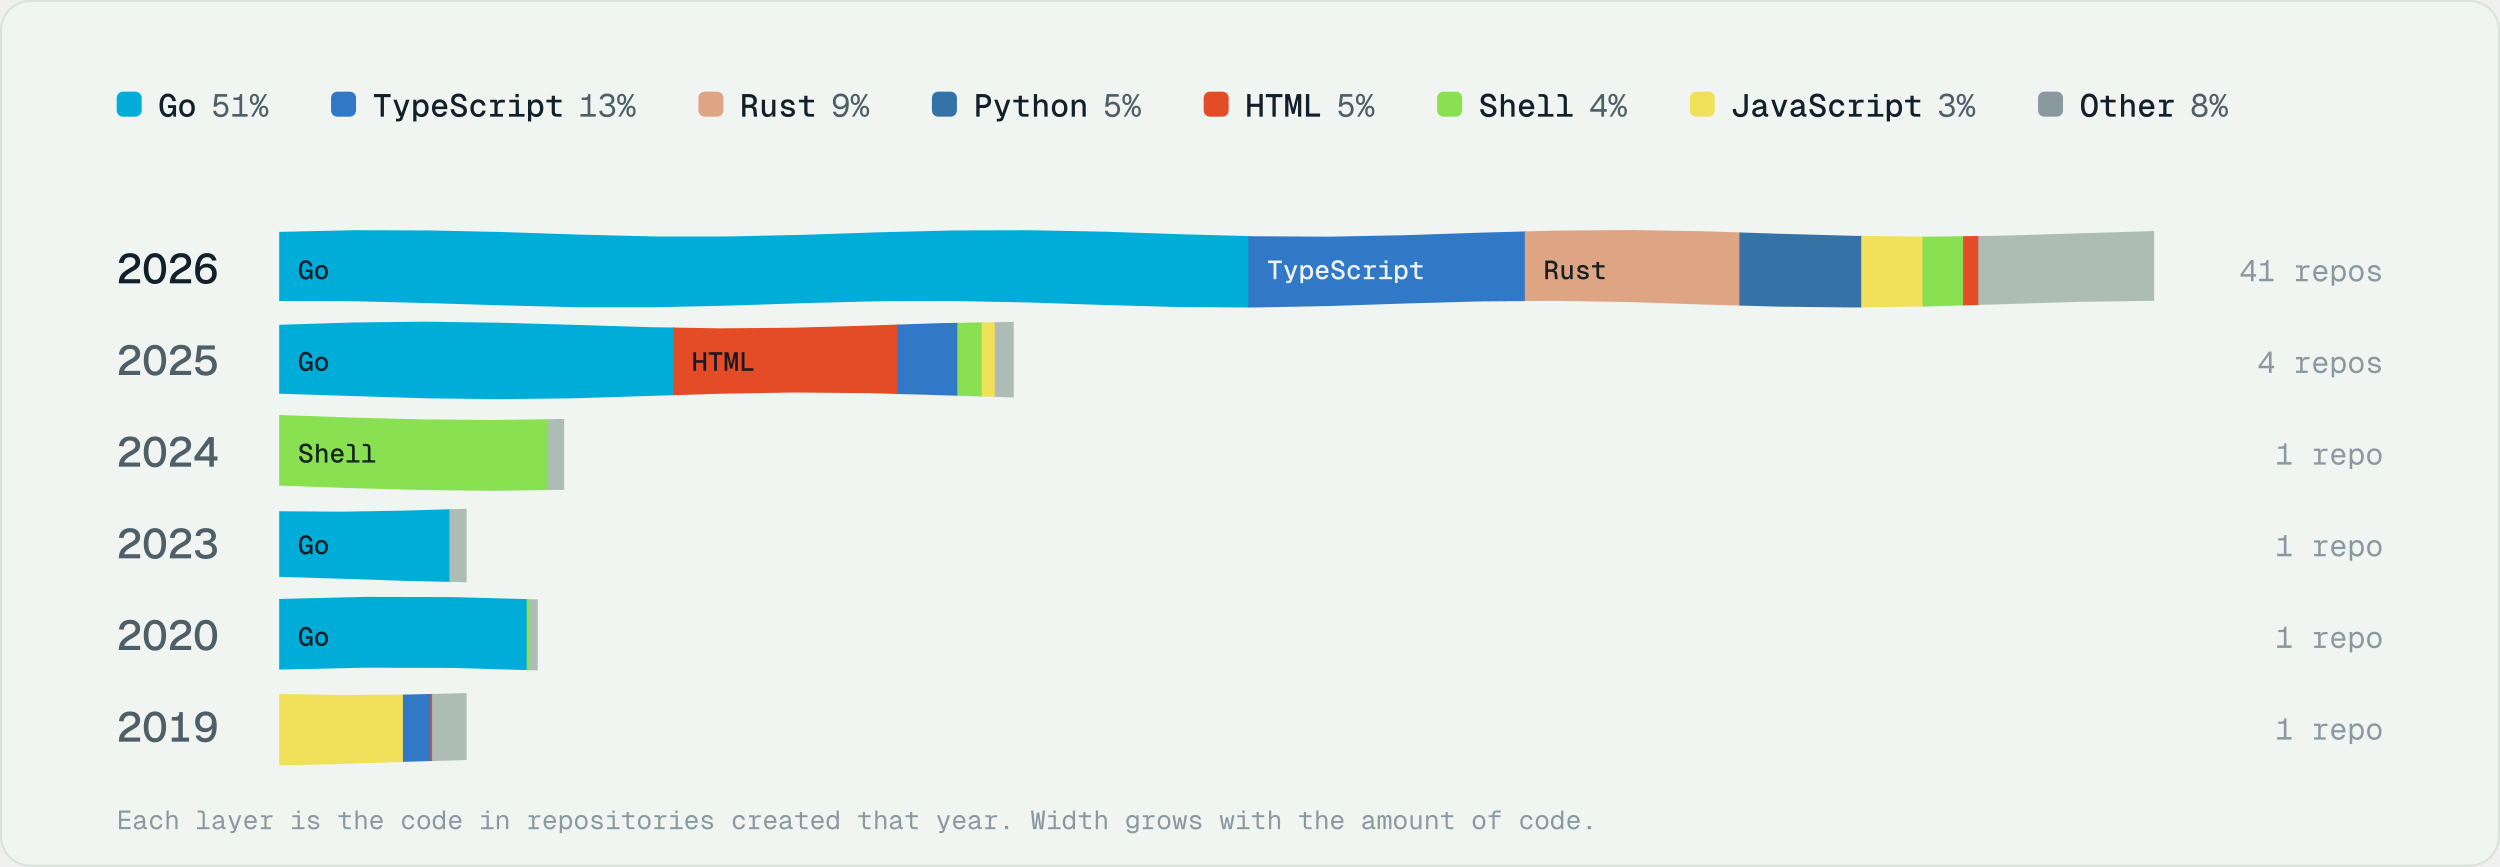
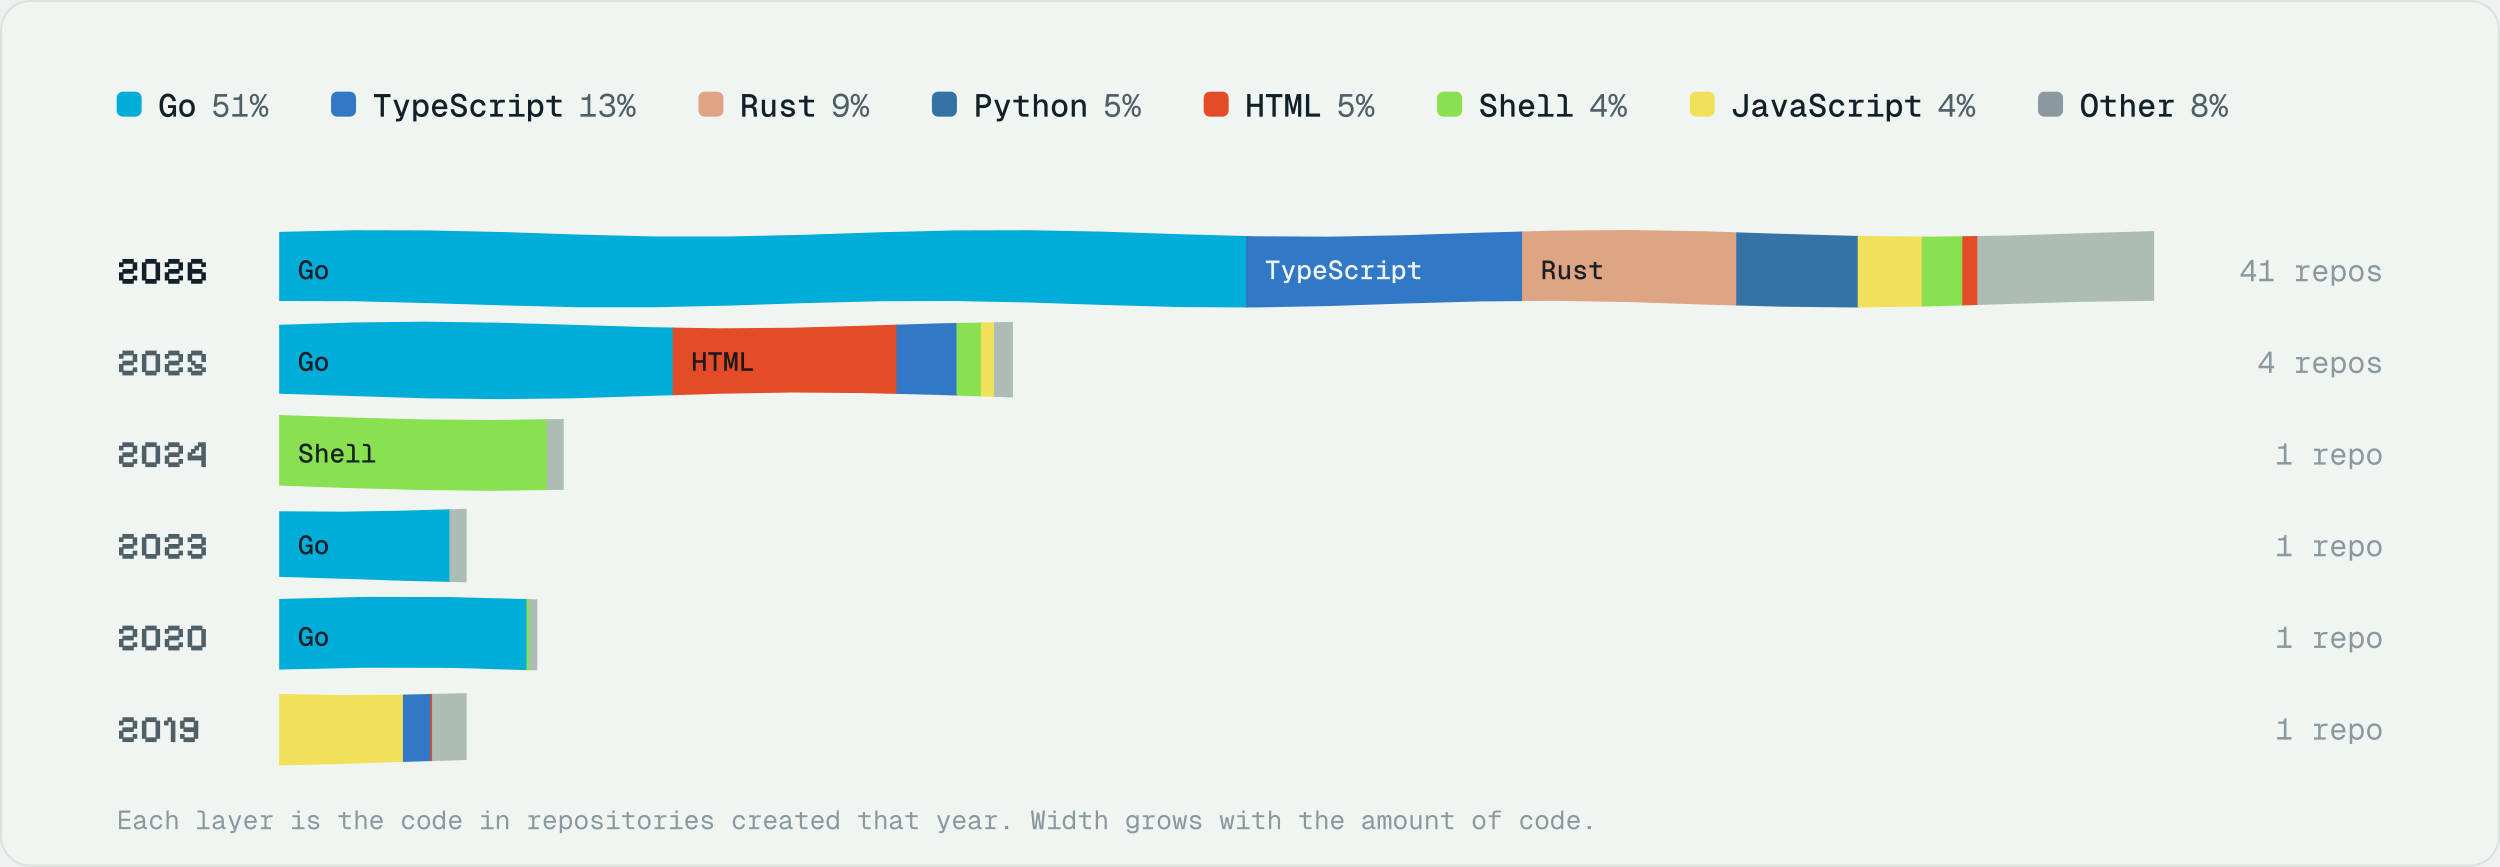
<svg xmlns="http://www.w3.org/2000/svg" width="1200" height="416" viewBox="0 0 1200 416" role="img" aria-label="Languages kt writes, by year">
  <defs>
    <path id="m33" d="M299 -16Q222 -16 163 26Q104 68 70 151Q36 233 36 354Q36 469 68 552Q100 635 159 681Q219 726 302 726Q369 726 420 697Q471 668 506 615Q540 562 555 491L446 484Q431 549 395 588Q360 627 303 627Q253 627 217 596Q182 564 163 503Q145 442 145 354Q145 267 164 207Q183 146 220 114Q256 83 308 83Q354 83 387 106Q420 130 438 172Q457 215 459 271L303 271L303 362L556 362L556 0L471 0L466 163L493 164Q482 113 458 72Q433 31 394 8Q355 -16 299 -16Z" />
    <path id="m202" d="M300 -12Q226 -12 171 22Q115 56 85 119Q54 182 54 266Q54 351 85 414Q115 476 171 510Q226 544 300 544Q374 544 429 510Q485 476 515 414Q546 351 546 266Q546 182 515 119Q485 56 429 22Q374 -12 300 -12ZM300 81Q367 81 404 130Q440 179 440 266Q440 353 404 402Q367 451 300 451Q233 451 196 402Q160 353 160 266Q160 179 196 130Q233 81 300 81Z" />
    <path id="r299" d="M298 -16Q229 -16 178 9Q126 34 96 79Q65 124 60 183L150 189Q158 129 198 99Q237 68 298 68Q367 68 409 111Q450 153 450 228Q450 278 432 315Q414 351 381 371Q347 390 300 390Q258 390 220 370Q181 349 164 311L72 311L119 710L497 710L497 626L198 626L166 364L150 380Q166 411 192 431Q218 451 250 462Q281 472 312 472Q380 472 432 441Q483 409 512 354Q540 299 540 228Q540 157 509 102Q478 46 424 15Q369 -16 298 -16Z" />
    <path id="r295" d="M284 0L284 526L98 526L98 600L194 600Q232 600 256 611Q279 622 290 646Q300 670 300 710L370 710L370 0L284 0ZM60 0L60 84L540 84L540 0L60 0Z" />
    <path id="r465" d="M154 366Q94 366 52 412Q10 457 10 542Q10 628 52 673Q94 718 154 718Q214 718 256 673Q298 628 298 542Q298 457 256 412Q214 366 154 366ZM154 428Q187 428 207 458Q226 488 226 542Q226 596 207 626Q187 656 154 656Q121 656 102 626Q82 596 82 542Q82 488 102 458Q121 428 154 428ZM49 0L475 710L551 710L125 0L49 0ZM446 -8Q386 -8 344 38Q302 83 302 168Q302 254 344 299Q386 344 446 344Q506 344 548 299Q590 254 590 168Q590 83 548 38Q506 -8 446 -8ZM446 54Q479 54 499 84Q518 114 518 168Q518 222 499 252Q479 282 446 282Q413 282 394 252Q374 222 374 168Q374 114 394 84Q413 54 446 54Z" />
    <path id="m88" d="M248 0L248 611L40 611L40 710L560 710L560 611L352 611L352 0L248 0Z" />
    <path id="m244" d="M129 -150L129 -65L194 -65Q221 -65 235 -57Q249 -48 256 -29L273 18L240 18L46 532L154 532L305 113L446 532L554 532L342 -60Q326 -108 293 -129Q260 -150 204 -150L129 -150Z" />
    <path id="m212" d="M72 -150L72 532L168 532L170 411L158 417Q178 479 224 512Q269 544 331 544Q408 544 457 506Q506 467 530 404Q554 341 554 266Q554 191 530 128Q506 65 457 26Q408 -12 331 -12Q290 -12 255 2Q220 15 196 41Q171 66 160 102L173 116L173 -150L72 -150ZM312 81Q376 81 412 129Q448 177 448 266Q448 355 412 403Q376 451 312 451Q270 451 239 430Q208 410 191 369Q173 328 173 266Q173 204 190 163Q207 122 239 102Q270 81 312 81Z" />
    <path id="m158" d="M305 -12Q230 -12 174 22Q119 56 88 119Q58 182 58 266Q58 350 88 412Q119 474 173 509Q228 544 302 544Q372 544 426 511Q481 477 511 415Q542 352 542 264L542 236L163 236Q168 160 206 121Q243 81 306 81Q353 81 384 104Q415 126 427 162L532 155Q509 79 450 34Q391 -12 305 -12ZM164 317L432 317Q427 385 391 418Q355 451 301 451Q245 451 210 417Q174 383 164 317Z" />
    <path id="m83" d="M309 -16Q232 -16 175 15Q117 46 83 101Q49 157 43 231L151 238Q158 187 179 152Q200 117 234 100Q268 82 313 82Q357 82 387 93Q417 105 433 127Q449 149 449 181Q449 213 434 236Q419 259 380 278Q341 298 266 319Q193 339 147 365Q101 390 80 427Q59 465 59 520Q59 581 88 628Q116 674 170 700Q223 726 298 726Q372 726 425 697Q477 668 508 616Q538 565 545 496L437 490Q432 531 414 562Q397 593 367 611Q337 628 295 628Q236 628 202 600Q167 572 167 525Q167 495 181 474Q195 454 230 438Q265 423 328 405Q413 382 463 352Q513 321 535 280Q557 239 557 181Q557 123 526 78Q495 33 440 9Q384 -16 309 -16Z" />
    <path id="m148" d="M312 -12Q238 -12 181 22Q125 57 94 120Q64 182 64 266Q64 350 94 412Q125 474 181 509Q238 544 312 544Q373 544 421 521Q469 499 500 456Q531 413 541 353L438 346Q426 397 393 424Q360 451 313 451Q246 451 207 401Q169 352 169 266Q169 180 207 131Q246 81 313 81Q361 81 395 110Q430 138 441 194L544 188Q534 127 502 82Q470 38 422 13Q373 -12 312 -12Z" />
    <path id="m215" d="M84 0L84 85L265 85L219 39L219 493L265 447L84 447L84 532L299 532L308 384L299 391Q306 462 340 497Q373 532 433 532L546 532L546 444L437 444Q399 444 373 430Q347 415 333 387Q320 358 320 316L320 39L274 85L486 85L486 0L84 0Z" />
    <path id="m176" d="M76 0L76 85L284 85L284 493L331 447L86 447L86 532L386 532L386 85L564 85L564 0L386 0L284 0L76 0ZM278 609L278 714L382 714L382 609L278 609Z" />
    <path id="m225" d="M376 0Q295 0 255 38Q216 75 216 153L216 657L317 657L317 158Q317 121 335 103Q352 85 387 85L524 85L524 0L376 0ZM48 447L48 532L524 532L524 447L48 447Z" />
    <path id="r297" d="M294 -16Q179 -16 117 40Q55 95 50 183L139 189Q145 124 188 96Q230 68 294 68Q337 68 375 81Q413 93 437 122Q460 150 460 198Q460 245 439 276Q418 306 382 321Q345 335 299 335L243 335L243 419L299 419Q336 419 367 430Q398 441 417 466Q435 490 435 530Q435 585 400 614Q365 642 299 642Q232 642 198 615Q163 588 156 541L66 547Q76 627 136 677Q196 726 299 726Q368 726 419 703Q470 679 498 636Q525 593 525 534Q525 468 484 428Q442 387 361 372L361 390Q448 380 499 328Q550 276 550 198Q550 130 517 82Q484 34 426 9Q368 -16 294 -16Z" />
    <path id="m79" d="M67 0L67 710L288 710Q401 710 466 653Q530 596 530 498Q530 447 508 408Q485 369 448 347Q412 325 371 322L367 334Q441 331 478 301Q514 270 520 202L538 0L433 0L417 182Q414 217 402 238Q390 259 365 268Q340 277 296 277L172 277L172 0L67 0ZM172 375L286 375Q352 375 387 406Q422 437 422 493Q422 550 387 581Q352 611 286 611L172 611L172 375Z" />
    <path id="m229" d="M254 -12Q177 -12 131 40Q85 93 85 188L85 532L186 532L186 214Q186 142 211 109Q236 76 287 76Q342 76 376 113Q409 150 409 218L409 532L510 532L510 0L415 0L414 139L428 133Q414 64 369 26Q324 -12 254 -12Z" />
    <path id="m219" d="M308 -12Q237 -12 186 12Q135 36 107 77Q79 117 75 167L178 173Q186 130 218 104Q250 79 309 79Q364 79 393 94Q422 109 422 141Q422 161 412 174Q402 188 374 197Q347 207 294 217Q215 232 170 253Q126 273 107 305Q88 336 88 381Q88 427 111 464Q135 501 181 522Q227 544 295 544Q366 544 412 520Q458 495 484 456Q510 417 517 371L414 365Q408 391 393 410Q378 430 353 441Q328 453 295 453Q242 453 217 432Q192 411 192 381Q192 357 204 342Q216 328 244 318Q272 309 320 300Q401 287 445 266Q489 246 507 216Q525 186 525 142Q525 94 498 59Q470 25 422 7Q373 -12 308 -12Z" />
    <path id="r303" d="M298 726Q378 726 435 690Q491 653 521 583Q550 512 550 410Q550 322 536 245Q521 168 489 110Q456 51 403 18Q349 -16 270 -16Q207 -16 163 5Q119 26 92 64Q64 102 50 152L140 160Q152 118 182 93Q212 68 270 68Q329 68 372 102Q414 135 437 202Q460 269 462 370L480 366Q469 330 442 300Q414 269 374 251Q333 232 282 232Q212 232 160 262Q108 292 79 347Q50 401 50 474Q50 552 82 609Q113 665 169 696Q225 726 298 726ZM296 642Q226 642 183 598Q140 554 140 474Q140 401 181 358Q221 314 288 314Q336 314 374 334Q412 353 434 389Q456 425 456 474Q456 523 437 561Q417 599 381 621Q345 642 296 642Z" />
    <path id="m76" d="M86 0L86 710L306 710Q380 710 436 683Q491 656 522 607Q552 557 552 489Q552 421 522 372Q491 322 436 296Q380 269 306 269L191 269L191 0L86 0ZM191 368L295 368Q371 368 407 399Q443 430 443 489Q443 549 407 580Q371 611 295 611L191 611L191 368Z" />
    <path id="m173" d="M93 0L93 710L194 710L194 416L184 420Q194 463 218 491Q242 518 276 531Q310 544 351 544Q407 544 446 519Q484 493 504 448Q523 402 523 343L523 0L422 0L422 317Q422 389 397 423Q371 456 321 456Q264 456 229 420Q194 384 194 314L194 0L93 0Z" />
    <path id="m196" d="M80 0L80 532L173 532L176 393L165 401Q175 450 200 482Q226 513 263 529Q300 544 342 544Q402 544 441 517Q480 491 500 445Q520 400 520 343L520 0L419 0L419 317Q419 386 393 421Q366 456 313 456Q276 456 246 440Q217 424 199 392Q181 361 181 315L181 0L80 0Z" />
    <path id="m38" d="M56 0L56 710L161 710L161 368L114 406L486 406L439 368L439 710L544 710L544 0L439 0L439 346L486 308L114 308L161 346L161 0L56 0Z" />
    <path id="m59" d="M260 86L138 594L149 595L149 0L48 0L48 710L188 710L320 171L280 171L412 710L552 710L552 0L451 0L451 595L462 594L340 86L260 86Z" />
    <path id="m54" d="M98 0L98 710L203 710L203 40L139 99L542 99L542 0L98 0Z" />
    <path id="m190" d="M264 32L264 559Q264 590 247 607Q229 625 198 625L76 625L76 710L209 710Q286 710 326 670Q365 631 365 554L365 32L264 32ZM56 0L56 85L544 85L544 0L56 0Z" />
    <path id="r298" d="M388 0L388 154L40 154L40 232L382 710L474 710L474 238L560 238L560 154L474 154L474 0L388 0ZM128 238L388 238L388 590L128 238Z" />
    <path id="m50" d="M275 -16Q204 -16 151 15Q99 45 69 102Q40 159 38 237L142 245Q144 162 177 122Q210 82 276 82Q342 82 374 121Q407 161 407 241L407 710L512 710L512 241Q512 121 449 52Q386 -16 275 -16Z" />
    <path id="m136" d="M228 -12Q178 -12 138 6Q98 24 74 57Q51 90 51 134Q51 202 93 240Q134 278 218 294L390 330Q390 392 363 423Q336 454 282 454Q232 454 204 431Q176 408 166 367L60 374Q75 450 133 497Q191 544 282 544Q384 544 438 486Q491 428 491 326L491 116Q491 98 499 90Q507 83 522 83L552 83L552 0Q546 -1 533 -2Q519 -3 506 -3Q470 -3 445 9Q420 21 407 47Q395 72 393 111L409 111Q403 76 378 48Q353 20 314 4Q275 -12 228 -12ZM243 71Q291 71 324 88Q357 105 373 136Q390 167 390 209L390 250L242 220Q194 211 175 192Q156 173 156 142Q156 109 179 90Q202 71 243 71Z" />
    <path id="m240" d="M237 0L45 532L154 532L300 107L446 532L555 532L363 0L237 0Z" />
    <path id="m66" d="M300 -16Q215 -16 156 27Q98 70 67 153Q36 236 36 354Q36 474 67 557Q98 640 156 683Q215 726 300 726Q385 726 444 683Q503 640 533 557Q564 474 564 354Q564 236 533 153Q503 70 444 27Q385 -16 300 -16ZM300 82Q350 82 385 112Q419 142 437 203Q455 264 455 354Q455 444 437 505Q419 567 385 597Q350 628 300 628Q250 628 215 597Q181 567 163 505Q145 444 145 354Q145 264 163 203Q181 142 215 112Q250 82 300 82Z" />
    <path id="r302" d="M300 -16Q230 -16 173 8Q116 32 83 79Q50 126 50 195Q50 272 96 323Q142 373 218 391L220 371Q159 388 122 427Q84 465 84 531Q84 587 112 631Q140 675 189 701Q237 726 300 726Q363 726 412 701Q461 675 489 631Q516 587 516 531Q516 465 479 427Q442 388 380 371L382 391Q459 373 505 323Q550 272 550 195Q550 126 517 79Q484 32 428 8Q371 -16 300 -16ZM300 68Q370 68 415 101Q460 133 460 200Q460 262 420 300Q380 337 300 337Q221 337 181 300Q140 262 140 200Q140 133 185 101Q230 68 300 68ZM300 417Q357 417 392 446Q426 474 426 531Q426 582 393 612Q359 642 300 642Q242 642 208 612Q174 582 174 531Q174 474 209 446Q243 417 300 417Z" />
-     <path id="t323" d="M51 0Q51 80 74 143Q98 206 156 260Q215 314 316 368Q365 393 394 415Q424 436 437 459Q451 482 451 515Q451 549 436 573Q422 598 393 613Q365 627 322 627Q254 627 215 591Q175 554 166 486L54 493Q65 600 134 663Q204 726 322 726Q398 726 452 700Q506 673 534 626Q563 579 563 517Q563 463 544 424Q526 385 484 351Q442 318 370 280Q278 231 231 183Q185 136 182 99L563 99L563 0L51 0Z" />
-     <path id="t321" d="M306 -16Q222 -16 162 29Q103 74 70 157Q38 240 38 354Q38 468 70 552Q103 635 163 681Q222 726 306 726Q391 726 450 681Q510 635 542 552Q574 469 574 354Q574 240 542 157Q510 74 451 29Q391 -16 306 -16ZM306 83Q384 83 423 153Q462 223 462 354Q462 486 423 557Q384 627 306 627Q229 627 189 557Q150 486 150 354Q150 223 189 153Q229 83 306 83Z" />
-     <path id="t327" d="M308 -16Q224 -16 166 21Q107 59 77 131Q47 202 47 304Q47 393 63 469Q79 546 113 603Q147 661 201 693Q256 726 334 726Q432 726 487 678Q542 631 562 552L456 543Q444 582 416 605Q389 628 334 628Q252 628 205 558Q158 488 155 344L136 348Q146 382 173 410Q199 439 239 456Q278 474 329 474Q400 474 453 444Q506 415 536 361Q566 307 566 235Q566 157 533 100Q500 44 442 14Q384 -16 308 -16ZM309 80Q373 80 414 122Q455 163 455 235Q455 280 438 313Q420 347 389 365Q357 383 315 383Q271 383 236 365Q201 347 181 313Q161 280 161 235Q161 190 179 155Q197 120 230 100Q264 80 309 80Z" />
+     <path id="t246" d="M150 -11L150 75L61 75L61 288L150 288L150 374L417 374L417 511L179 511L179 424L61 424L61 548L150 548L150 636L446 636L446 548L536 548L536 337L446 337L446 251L179 251L179 113L417 113L417 200L536 200L536 75L446 75L446 -11L150 -11Z" />
+     <path id="t244" d="M150 -11L150 75L61 75L61 548L150 548L150 636L446 636L446 548L536 548L536 75L446 75L446 -11L150 -11ZM179 113L417 113L417 511L179 511L179 113Z" />
+     <path id="t250" d="M150 -11L150 75L61 75L61 548L150 548L150 636L446 636L446 548L536 548L536 424L417 424L417 511L179 511L179 374L446 374L446 288L536 288L536 75L446 75L446 -11L150 -11ZM179 113L417 113L417 251L179 251L179 113Z" />
    <path id="r215" d="M90 0L90 74L269 74L228 34L228 497L269 456L90 456L90 530L298 530L306 388L298 394Q306 463 340 497Q374 530 431 530L540 530L540 454L432 454Q393 454 367 439Q340 423 326 394Q312 364 312 320L312 34L272 74L480 74L480 0L90 0Z" />
    <path id="r158" d="M306 -12Q231 -12 177 22Q122 56 93 119Q63 181 63 265Q63 349 93 411Q122 473 176 508Q229 542 302 542Q371 542 424 510Q477 477 507 415Q537 353 537 264L537 239L151 239Q156 154 197 111Q237 68 306 68Q358 68 392 93Q425 117 438 157L528 150Q507 79 449 34Q390 -12 306 -12ZM151 313L445 313Q439 390 400 426Q361 462 302 462Q241 462 202 425Q162 387 151 313Z" />
    <path id="r212" d="M80 -150L80 530L158 530L160 410L148 416Q168 478 215 510Q261 542 322 542Q401 542 452 503Q502 464 526 401Q550 338 550 265Q550 192 526 129Q502 66 452 27Q401 -12 322 -12Q281 -12 246 2Q210 16 186 41Q161 66 152 100L164 114L164 -150L80 -150ZM314 68Q383 68 423 120Q462 172 462 265Q462 358 423 410Q383 462 314 462Q268 462 235 440Q201 418 183 374Q164 330 164 265Q164 200 182 156Q200 112 234 90Q268 68 314 68Z" />
    <path id="r202" d="M300 -12Q227 -12 173 22Q118 56 88 119Q58 181 58 265Q58 350 88 412Q118 474 173 508Q227 542 300 542Q373 542 428 508Q482 474 512 412Q542 350 542 265Q542 181 512 119Q482 56 428 22Q373 -12 300 -12ZM300 68Q373 68 414 121Q454 173 454 265Q454 357 414 410Q373 462 300 462Q227 462 187 410Q146 357 146 265Q146 173 187 121Q227 68 300 68Z" />
    <path id="r219" d="M310 -12Q241 -12 191 12Q141 36 113 77Q84 117 80 167L168 173Q176 124 212 96Q247 68 310 68Q369 68 402 85Q434 102 434 138Q434 161 423 176Q412 191 382 202Q352 212 294 222Q217 236 174 257Q130 277 112 308Q94 339 94 382Q94 428 117 464Q140 500 185 521Q230 542 295 542Q361 542 406 519Q450 495 476 457Q502 418 510 372L422 366Q416 394 400 416Q383 437 357 450Q330 462 294 462Q236 462 208 439Q180 416 180 382Q180 355 193 339Q206 323 235 314Q264 304 312 296Q394 283 439 263Q484 242 502 212Q520 182 520 138Q520 91 493 58Q465 24 418 6Q370 -12 310 -12Z" />
-     <path id="t326" d="M306 -16Q227 -16 170 9Q114 35 82 81Q50 127 45 187L156 194Q165 138 204 111Q244 83 306 83Q375 83 416 122Q456 161 456 231Q456 277 438 310Q420 344 386 363Q352 381 304 381Q257 381 220 361Q183 341 168 306L56 306L103 710L520 710L520 611L199 611L169 368L153 383Q169 413 195 433Q221 452 256 463Q290 473 329 473Q401 473 455 442Q509 411 538 356Q568 301 568 231Q568 158 535 102Q502 46 443 15Q384 -16 306 -16Z" />
-     <path id="t325" d="M388 0L388 148L30 148L30 240L375 710L496 710L496 246L583 246L583 148L496 148L496 0L388 0ZM153 246L388 246L388 560L153 246Z" />
-     <path id="t324" d="M302 -16Q180 -16 113 41Q47 98 42 191L153 197Q159 136 199 110Q240 83 302 83Q345 83 380 95Q416 106 437 133Q459 159 459 202Q459 266 416 297Q373 327 302 327L243 327L243 421L302 421Q359 421 397 444Q435 467 435 524Q435 574 403 601Q371 627 305 627Q241 627 208 602Q175 577 169 534L57 540Q68 624 131 675Q195 726 305 726Q381 726 435 702Q489 679 518 635Q547 591 547 532Q547 467 505 426Q463 385 384 370L384 388Q471 377 521 326Q571 276 571 198Q571 131 537 83Q503 34 443 9Q382 -16 302 -16Z" />
-     <path id="t322" d="M98 0L98 99L514 99L514 0L98 0ZM256 0L256 506L98 506L98 593L167 593Q207 593 232 603Q257 614 268 640Q279 665 279 710L364 710L364 0L256 0Z" />
-     <path id="t330" d="M285 -16Q193 -16 136 28Q79 72 57 145L166 152Q178 119 207 100Q237 82 285 82Q369 82 412 148Q456 214 457 362L477 357Q452 294 402 261Q351 228 283 228Q213 228 160 258Q107 289 77 344Q47 399 47 472Q47 551 79 608Q111 664 169 695Q226 726 300 726Q392 726 451 685Q509 644 538 570Q566 495 566 391Q566 301 551 226Q536 151 503 97Q469 43 416 14Q362 -16 285 -16ZM298 321Q343 321 377 339Q411 357 430 390Q449 424 449 472Q449 518 432 553Q414 589 381 609Q348 630 302 630Q257 630 225 610Q192 590 175 555Q157 519 157 473Q157 426 175 392Q193 358 225 340Q256 321 298 321Z" />
+     <path id="t249" d="M150 -11L150 75L61 75L61 200L179 200L179 113L417 113L417 163L238 163L238 251L150 251L150 337L61 337L61 548L150 548L150 636L446 636L446 548L536 548L536 337L417 337L417 511L179 511L179 374L268 374L268 288L446 288L446 200L536 200L536 75L446 75L446 -11L150 -11Z" />
+     <path id="t248" d="M417 -11L417 163L61 163L61 374L150 374L150 461L238 461L238 548L328 548L328 636L536 636L536 -11L417 -11ZM179 288L417 288L417 511L358 511L358 424L267 424L267 337L179 337L179 288Z" />
+     <path id="t247" d="M150 -11L150 75L61 75L61 200L179 200L179 113L417 113L417 251L150 251L150 374L417 374L417 511L179 511L179 424L61 424L61 548L150 548L150 636L446 636L446 548L536 548L536 337L446 337L446 288L536 288L536 75L446 75L446 -11L150 -11Z" />
+     <path id="t245" d="M238 -11L238 511L179 511L179 424L61 424L61 548L150 548L150 636L268 636L268 548L358 548L358 -11L238 -11Z" />
+     <path id="t253" d="M150 -11L150 75L61 75L61 200L179 200L179 113L417 113L417 251L150 251L150 337L61 337L61 548L150 548L150 636L446 636L446 548L536 548L536 75L446 75L446 -11L150 -11ZM179 374L417 374L417 511L179 511L179 374Z" />
    <path id="r23" d="M90 0L90 710L522 710L522 626L176 626L176 397L510 397L510 315L176 315L176 84L530 84L530 0L90 0Z" />
    <path id="r136" d="M230 -12Q180 -12 140 6Q100 24 77 57Q54 89 54 132Q54 200 95 238Q135 275 222 292L400 328Q400 396 370 429Q339 462 282 462Q227 462 196 438Q165 413 153 367L64 374Q79 449 136 496Q192 542 282 542Q378 542 431 485Q484 427 484 326L484 106Q484 88 492 81Q500 74 516 74L550 74L550 0Q544 -1 531 -1Q518 -2 506 -2Q472 -2 449 9Q425 20 413 45Q401 69 400 108L416 108Q409 74 383 47Q356 19 316 4Q276 -12 230 -12ZM238 62Q292 62 328 81Q364 99 382 133Q400 166 400 210L400 256L238 224Q184 214 163 194Q142 173 142 140Q142 103 168 83Q193 62 238 62Z" />
    <path id="r148" d="M314 -12Q240 -12 185 22Q130 56 100 119Q70 181 70 265Q70 349 100 411Q130 473 185 508Q240 542 314 542Q373 542 419 521Q465 499 495 458Q525 417 536 358L448 352Q436 405 401 434Q365 462 314 462Q241 462 200 410Q158 357 158 265Q158 173 200 121Q241 68 314 68Q365 68 403 98Q440 128 452 188L540 182Q529 123 498 80Q467 36 420 12Q373 -12 314 -12Z" />
    <path id="r173" d="M100 0L100 710L184 710L184 413L174 415Q184 459 208 487Q232 515 267 529Q302 542 343 542Q400 542 440 517Q479 491 500 446Q520 400 520 341L520 0L436 0L436 317Q436 394 409 431Q381 468 325 468Q261 468 223 429Q184 390 184 316L184 0L100 0Z" />
    <path id="r190" d="M273 30L273 568Q273 600 255 618Q237 636 205 636L80 636L80 710L209 710Q282 710 320 673Q357 635 357 562L357 30L273 30ZM60 0L60 74L540 74L540 0L60 0Z" />
    <path id="r244" d="M136 -150L136 -76L197 -76Q225 -76 239 -67Q252 -59 259 -40L278 10L249 10L52 530L144 530L305 88L456 530L548 530L333 -67Q318 -110 288 -130Q258 -150 205 -150L136 -150Z" />
    <path id="r176" d="M80 0L80 74L293 74L293 497L334 456L90 456L90 530L377 530L377 74L560 74L560 0L377 0L293 0L80 0ZM285 613L285 711L373 711L373 613L285 613Z" />
    <path id="r225" d="M378 0Q301 0 263 36Q225 72 225 146L225 654L309 654L309 146Q309 109 326 92Q343 74 378 74L520 74L520 0L378 0ZM50 456L50 530L520 530L520 456L50 456Z" />
    <path id="r154" d="M267 -12Q197 -12 146 22Q95 56 68 118Q40 180 40 265Q40 350 68 412Q95 474 146 508Q197 542 267 542Q310 542 345 526Q379 510 403 486Q426 462 435 437L426 416L426 710L510 710L510 0L434 0L429 120L442 105Q430 69 405 43Q379 16 344 2Q309 -12 267 -12ZM272 68Q320 68 355 92Q389 116 408 161Q426 205 426 265Q426 327 408 371Q389 415 354 439Q319 462 270 462Q205 462 167 410Q128 357 128 265Q128 174 167 121Q205 68 272 68Z" />
    <path id="r196" d="M84 0L84 530L161 530L164 395L154 404Q164 451 191 482Q217 512 254 527Q291 542 332 542Q393 542 434 515Q474 488 495 443Q516 397 516 341L516 0L432 0L432 317Q432 391 403 430Q374 468 314 468Q273 468 240 451Q207 433 188 400Q168 366 168 317L168 0L84 0Z" />
    <path id="r335" d="M238 0L238 122L362 122L362 0L238 0Z" />
    <path id="r104" d="M108 0L30 710L120 710L186 50L176 50L254 630L346 630L424 50L414 50L480 710L570 710L492 0L362 0L288 560L312 560L238 0L108 0Z" />
    <path id="r168" d="M297 -162Q240 -162 194 -143Q148 -124 117 -89Q86 -54 75 -8L163 -2Q175 -39 206 -60Q236 -82 297 -82Q369 -82 408 -53Q446 -24 446 34L446 120Q427 78 385 53Q343 28 291 28Q224 28 172 61Q119 94 90 152Q60 210 60 285Q60 361 89 419Q118 476 170 509Q221 542 287 542Q343 542 388 516Q432 490 450 446L450 530L530 530L530 36Q530 -26 502 -70Q474 -115 422 -138Q370 -162 297 -162ZM295 108Q363 108 404 156Q445 203 446 285Q447 340 429 380Q410 419 376 441Q341 462 295 462Q225 462 187 415Q148 367 148 285Q148 203 188 156Q227 108 295 108Z" />
    <path id="r241" d="M125 0L20 530L112 530L181 88L259 456L341 456L419 88L488 530L580 530L476 0L370 0L300 334L230 0L125 0Z" />
    <path id="r195" d="M40 0L40 530L117 530L120 412L110 414Q119 473 149 508Q178 542 224 542Q271 542 297 508Q322 474 328 408L318 408Q327 470 359 506Q390 542 438 542Q502 542 531 498Q560 454 560 352L560 0L476 0L476 340Q476 411 461 440Q446 468 414 468Q393 468 377 455Q361 441 352 412Q342 383 342 338L342 0L258 0L258 340Q258 408 244 438Q229 468 196 468Q175 468 159 455Q143 441 134 412Q124 383 124 338L124 0L40 0Z" />
    <path id="r229" d="M263 -12Q184 -12 137 42Q90 95 90 189L90 530L174 530L174 212Q174 135 202 99Q229 62 286 62Q348 62 384 103Q420 143 420 214L420 530L504 530L504 0L424 0L424 131L437 124Q421 59 376 24Q331 -12 263 -12Z" />
    <path id="r167" d="M212 0L212 564Q212 635 249 673Q285 710 360 710L530 710L530 636L360 636Q329 636 313 617Q296 597 296 564L296 0L212 0ZM70 456L70 530L520 530L520 456L70 456Z" />
    <clipPath id="s0">
      <path d="M134 111.3L170 110.5L206 110.6L242 111.4L278 112.6L314 113.5L350 113.5L386 112.7L422 111.5L458 110.6L494 110.5L530 111.2L566 112.4L602 113.4L638 113.6L674 112.9L710 111.7L746 110.7L782 110.4L818 111L854 112.2L890 113.2L926 113.6L962 113.1L998 112L1034 110.9L1034 144.4L998 144.9L962 146L926 147.1L890 147.6L854 147.2L818 146.2L782 145L746 144.4L710 144.7L674 145.7L638 146.9L602 147.6L566 147.4L530 146.4L494 145.2L458 144.5L422 144.6L386 145.5L350 146.7L314 147.5L278 147.5L242 146.6L206 145.5L170 144.6L134 144.5Z" />
    </clipPath>
    <clipPath id="s1">
-       <path d="M134 155.9L169.3 154.8L204.5 154.4L239.8 154.9L275 155.9L310.3 157L345.5 157.6L380.8 157.3L416 156.3L451.3 155.1L486.6 154.5L486.6 190.8L451.3 189.7L416 188.7L380.8 188.4L345.5 189L310.3 190.1L275 191.2L239.8 191.6L204.5 191.2L169.3 190.1L134 189Z" />
+       <path d="M134 155.9L169.2 154.8L204.4 154.4L239.7 154.9L274.9 155.9L310.1 157L345.3 157.6L380.5 157.3L415.7 156.3L451 155.2L486.2 154.5L486.2 190.8L451 189.6L415.7 188.7L380.5 188.4L345.3 189L310.1 190.1L274.9 191.2L239.7 191.6L204.4 191.2L169.2 190.1L134 189Z" />
    </clipPath>
    <clipPath id="s2">
-       <path d="M134 199.2L168.2 200.4L202.4 201.3L236.6 201.6L270.8 201.1L270.8 235.1L236.6 235.6L202.4 235.2L168.2 234.3L134 233.1Z" />
+       <path d="M134 199.2L168.2 200.4L202.3 201.3L236.5 201.6L270.6 201.1L270.6 235.1L236.5 235.6L202.3 235.2L168.2 234.3L134 233.1Z" />
    </clipPath>
    <clipPath id="s3">
      <path d="M134 245.4L164 245.6L194 245.1L224 244.2L224 279.5L194 278.8L164 277.8L134 276.9Z" />
    </clipPath>
    <clipPath id="s4">
-       <path d="M134 287.5L175.4 286.5L216.7 286.6L258.1 287.7L258.1 321.8L216.7 320.6L175.4 320.5L134 321.4Z" />
+       <path d="M134 287.5L175.3 286.5L216.6 286.6L257.9 287.7L257.9 321.8L216.6 320.6L175.3 320.5L134 321.4Z" />
    </clipPath>
    <clipPath id="s5">
      <path d="M134 333.1L164 333.6L194 333.4L224 332.7L224 364.8L194 365.7L164 366.7L134 367.4Z" />
    </clipPath>
  </defs>
  <rect x="0.5" y="0.5" width="1199" height="415" rx="14" fill="#f1f5f2" stroke="#d9e2dd" />
  <rect x="56" y="44" width="12" height="12" rx="3" fill="#00ADD8" />
  <g transform="translate(76 56) scale(0.0153 -0.0153)">
    <g fill="#12202a">
      <use href="#m33" />
      <use href="#m202" x="600" />
    </g>
  </g>
  <g transform="translate(101.4 56) scale(0.0153 -0.0153)">
    <g fill="#4f5f68">
      <use href="#r299" />
      <use href="#r295" x="600" />
      <use href="#r465" x="1200" />
    </g>
  </g>
  <rect x="158.9" y="44" width="12" height="12" rx="3" fill="#3178c6" />
  <g transform="translate(178.9 56) scale(0.0153 -0.0153)">
    <g fill="#12202a">
      <use href="#m88" />
      <use href="#m244" x="600" />
      <use href="#m212" x="1200" />
      <use href="#m158" x="1800" />
      <use href="#m83" x="2400" />
      <use href="#m148" x="3000" />
      <use href="#m215" x="3600" />
      <use href="#m176" x="4200" />
      <use href="#m212" x="4800" />
      <use href="#m225" x="5400" />
    </g>
  </g>
  <g transform="translate(277.7 56) scale(0.0153 -0.0153)">
    <g fill="#4f5f68">
      <use href="#r295" />
      <use href="#r297" x="600" />
      <use href="#r465" x="1200" />
    </g>
  </g>
  <rect x="335.24" y="44" width="12" height="12" rx="3" fill="#dea584" />
  <g transform="translate(355.2 56) scale(0.0153 -0.0153)">
    <g fill="#12202a">
      <use href="#m79" />
      <use href="#m229" x="600" />
      <use href="#m219" x="1200" />
      <use href="#m225" x="1800" />
    </g>
  </g>
  <g transform="translate(399 56) scale(0.0153 -0.0153)">
    <g fill="#4f5f68">
      <use href="#r303" />
      <use href="#r465" x="600" />
    </g>
  </g>
  <rect x="447.32" y="44" width="12" height="12" rx="3" fill="#3572A5" />
  <g transform="translate(467.3 56) scale(0.0153 -0.0153)">
    <g fill="#12202a">
      <use href="#m76" />
      <use href="#m244" x="600" />
      <use href="#m225" x="1200" />
      <use href="#m173" x="1800" />
      <use href="#m202" x="2400" />
      <use href="#m196" x="3000" />
    </g>
  </g>
  <g transform="translate(529.4 56) scale(0.0153 -0.0153)">
    <g fill="#4f5f68">
      <use href="#r299" />
      <use href="#r465" x="600" />
    </g>
  </g>
  <rect x="577.76" y="44" width="12" height="12" rx="3" fill="#e34c26" />
  <g transform="translate(597.8 56) scale(0.0153 -0.0153)">
    <g fill="#12202a">
      <use href="#m38" />
      <use href="#m88" x="600" />
      <use href="#m59" x="1200" />
      <use href="#m54" x="1800" />
    </g>
  </g>
  <g transform="translate(641.5 56) scale(0.0153 -0.0153)">
    <g fill="#4f5f68">
      <use href="#r299" />
      <use href="#r465" x="600" />
    </g>
  </g>
  <rect x="689.84" y="44" width="12" height="12" rx="3" fill="#89e051" />
  <g transform="translate(709.8 56) scale(0.0153 -0.0153)">
    <g fill="#12202a">
      <use href="#m83" />
      <use href="#m173" x="600" />
      <use href="#m158" x="1200" />
      <use href="#m190" x="1800" />
      <use href="#m190" x="2400" />
    </g>
  </g>
  <g transform="translate(762.7 56) scale(0.0153 -0.0153)">
    <g fill="#4f5f68">
      <use href="#r298" />
      <use href="#r465" x="600" />
    </g>
  </g>
  <rect x="811.1" y="44" width="12" height="12" rx="3" fill="#f1e05a" />
  <g transform="translate(831.1 56) scale(0.0153 -0.0153)">
    <g fill="#12202a">
      <use href="#m50" />
      <use href="#m136" x="600" />
      <use href="#m240" x="1200" />
      <use href="#m136" x="1800" />
      <use href="#m83" x="2400" />
      <use href="#m148" x="3000" />
      <use href="#m215" x="3600" />
      <use href="#m176" x="4200" />
      <use href="#m212" x="4800" />
      <use href="#m225" x="5400" />
    </g>
  </g>
  <g transform="translate(929.9 56) scale(0.0153 -0.0153)">
    <g fill="#4f5f68">
-       <use href="#r297" />
+       <use href="#r298" />
      <use href="#r465" x="600" />
    </g>
  </g>
  <rect x="978.26" y="44" width="12" height="12" rx="3" fill="#8a989f" />
  <g transform="translate(998.3 56) scale(0.0153 -0.0153)">
    <g fill="#12202a">
      <use href="#m66" />
      <use href="#m225" x="600" />
      <use href="#m173" x="1200" />
      <use href="#m158" x="1800" />
      <use href="#m215" x="2400" />
    </g>
  </g>
  <g transform="translate(1051.2 56) scale(0.0153 -0.0153)">
    <g fill="#4f5f68">
      <use href="#r302" />
      <use href="#r465" x="600" />
    </g>
  </g>
-   <g transform="translate(56 136) scale(0.02 -0.02)">
-     <g fill="#12202a">
-       <use href="#t323" />
-       <use href="#t321" x="612" />
-       <use href="#t323" x="1224" />
-       <use href="#t327" x="1836" />
+   <g transform="translate(56 136) scale(0.0184 -0.0184)">
+     <g fill="#12202a">
+       <use href="#t246" />
+       <use href="#t244" x="597" />
+       <use href="#t246" x="1194" />
+       <use href="#t250" x="1791" />
    </g>
  </g>
  <g clip-path="url(#s0)">
-     <rect x="134" y="109" width="465.8" height="40" fill="#00ADD8" />
+     <rect x="134" y="109" width="464.7" height="40" fill="#00ADD8" />
    <g transform="translate(143 134) scale(0.0126 -0.0126)" opacity="0.92">
      <g fill="#0b141c">
        <use href="#m33" />
        <use href="#m202" x="600" />
      </g>
    </g>
-     <rect x="599.2" y="109" width="133.4" height="40" fill="#3178c6" />
-     <g transform="translate(608.2 134) scale(0.0126 -0.0126)" opacity="0.92">
+     <rect x="598.1" y="109" width="133.1" height="40" fill="#3178c6" />
+     <g transform="translate(607.1 134) scale(0.0126 -0.0126)" opacity="0.92">
      <g fill="#ffffff">
        <use href="#m88" />
        <use href="#m244" x="600" />
        <use href="#m212" x="1200" />
        <use href="#m158" x="1800" />
        <use href="#m83" x="2400" />
        <use href="#m148" x="3000" />
        <use href="#m215" x="3600" />
        <use href="#m176" x="4200" />
        <use href="#m212" x="4800" />
        <use href="#m225" x="5400" />
      </g>
    </g>
-     <rect x="731.9" y="109" width="103.6" height="40" fill="#dea584" />
-     <g transform="translate(740.9 134) scale(0.0126 -0.0126)" opacity="0.92">
+     <rect x="730.6" y="109" width="103.4" height="40" fill="#dea584" />
+     <g transform="translate(739.6 134) scale(0.0126 -0.0126)" opacity="0.92">
      <g fill="#0b141c">
        <use href="#m79" />
        <use href="#m229" x="600" />
        <use href="#m219" x="1200" />
        <use href="#m225" x="1800" />
      </g>
    </g>
-     <rect x="834.9" y="109" width="59" height="40" fill="#3572A5" />
-     <rect x="893.4" y="109" width="30.1" height="40" fill="#f1e05a" />
-     <rect x="922.8" y="109" width="20.1" height="40" fill="#89e051" />
-     <rect x="942.3" y="109" width="7.8" height="40" fill="#e34c26" />
-     <rect x="949.6" y="109" width="85" height="40" fill="#adbdb5" />
+     <rect x="833.4" y="109" width="58.9" height="40" fill="#3572A5" />
+     <rect x="891.7" y="109" width="31.3" height="40" fill="#f1e05a" />
+     <rect x="922.4" y="109" width="20.1" height="40" fill="#89e051" />
+     <rect x="941.9" y="109" width="7.8" height="40" fill="#e34c26" />
+     <rect x="949.1" y="109" width="85.5" height="40" fill="#adbdb5" />
  </g>
  <g transform="translate(1144 135) scale(0.0144 -0.0144)">
    <g fill="#8a989f">
      <use href="#r298" x="-4800" />
      <use href="#r295" x="-4200" />
      <use href="#r215" x="-3000" />
      <use href="#r158" x="-2400" />
      <use href="#r212" x="-1800" />
      <use href="#r202" x="-1200" />
      <use href="#r219" x="-600" />
    </g>
  </g>
-   <g transform="translate(56 180) scale(0.02 -0.02)">
-     <g fill="#4f5f68">
-       <use href="#t323" />
-       <use href="#t321" x="612" />
-       <use href="#t323" x="1224" />
-       <use href="#t326" x="1836" />
+   <g transform="translate(56 180) scale(0.0184 -0.0184)">
+     <g fill="#4f5f68">
+       <use href="#t246" />
+       <use href="#t244" x="597" />
+       <use href="#t246" x="1194" />
+       <use href="#t249" x="1791" />
    </g>
  </g>
  <g clip-path="url(#s1)">
-     <rect x="134" y="153" width="189.7" height="40" fill="#00ADD8" />
+     <rect x="134" y="153" width="189.5" height="40" fill="#00ADD8" />
    <g transform="translate(143 178) scale(0.0126 -0.0126)" opacity="0.92">
      <g fill="#0b141c">
        <use href="#m33" />
        <use href="#m202" x="600" />
      </g>
    </g>
-     <rect x="323.1" y="153" width="108.2" height="40" fill="#e34c26" />
-     <g transform="translate(332.1 178) scale(0.0126 -0.0126)" opacity="0.92">
+     <rect x="322.9" y="153" width="108.1" height="40" fill="#e34c26" />
+     <g transform="translate(331.9 178) scale(0.0126 -0.0126)" opacity="0.92">
      <g fill="#0b141c">
        <use href="#m38" />
        <use href="#m88" x="600" />
        <use href="#m59" x="1200" />
        <use href="#m54" x="1800" />
      </g>
    </g>
-     <rect x="430.6" y="153" width="29.4" height="40" fill="#3178c6" />
-     <rect x="459.5" y="153" width="12.3" height="40" fill="#89e051" />
-     <rect x="471.2" y="153" width="6.9" height="40" fill="#f1e05a" />
-     <rect x="477.5" y="153" width="9.7" height="40" fill="#adbdb5" />
+     <rect x="430.3" y="153" width="29.4" height="40" fill="#3178c6" />
+     <rect x="459.1" y="153" width="12.3" height="40" fill="#89e051" />
+     <rect x="470.8" y="153" width="6.9" height="40" fill="#f1e05a" />
+     <rect x="477.1" y="153" width="9.6" height="40" fill="#adbdb5" />
  </g>
  <g transform="translate(1144 179) scale(0.0144 -0.0144)">
    <g fill="#8a989f">
      <use href="#r298" x="-4200" />
      <use href="#r215" x="-3000" />
      <use href="#r158" x="-2400" />
      <use href="#r212" x="-1800" />
      <use href="#r202" x="-1200" />
      <use href="#r219" x="-600" />
    </g>
  </g>
-   <g transform="translate(56 224) scale(0.02 -0.02)">
-     <g fill="#4f5f68">
-       <use href="#t323" />
-       <use href="#t321" x="612" />
-       <use href="#t323" x="1224" />
-       <use href="#t325" x="1836" />
+   <g transform="translate(56 224) scale(0.0184 -0.0184)">
+     <g fill="#4f5f68">
+       <use href="#t246" />
+       <use href="#t244" x="597" />
+       <use href="#t246" x="1194" />
+       <use href="#t248" x="1791" />
    </g>
  </g>
  <g clip-path="url(#s2)">
-     <rect x="134" y="197" width="129.3" height="40" fill="#89e051" />
+     <rect x="134" y="197" width="129.1" height="40" fill="#89e051" />
    <g transform="translate(143 222) scale(0.0126 -0.0126)" opacity="0.92">
      <g fill="#0b141c">
        <use href="#m83" />
        <use href="#m173" x="600" />
        <use href="#m158" x="1200" />
        <use href="#m190" x="1800" />
        <use href="#m190" x="2400" />
      </g>
    </g>
-     <rect x="262.7" y="197" width="8.7" height="40" fill="#adbdb5" />
+     <rect x="262.5" y="197" width="8.7" height="40" fill="#adbdb5" />
  </g>
  <g transform="translate(1144 223) scale(0.0144 -0.0144)">
    <g fill="#8a989f">
      <use href="#r295" x="-3600" />
      <use href="#r215" x="-2400" />
      <use href="#r158" x="-1800" />
      <use href="#r212" x="-1200" />
      <use href="#r202" x="-600" />
    </g>
  </g>
-   <g transform="translate(56 268) scale(0.02 -0.02)">
-     <g fill="#4f5f68">
-       <use href="#t323" />
-       <use href="#t321" x="612" />
-       <use href="#t323" x="1224" />
-       <use href="#t324" x="1836" />
+   <g transform="translate(56 268) scale(0.0184 -0.0184)">
+     <g fill="#4f5f68">
+       <use href="#t246" />
+       <use href="#t244" x="597" />
+       <use href="#t246" x="1194" />
+       <use href="#t247" x="1791" />
    </g>
  </g>
  <g clip-path="url(#s3)">
    <rect x="134" y="241" width="82.3" height="40" fill="#00ADD8" />
    <g transform="translate(143 266) scale(0.0126 -0.0126)" opacity="0.92">
      <g fill="#0b141c">
        <use href="#m33" />
        <use href="#m202" x="600" />
      </g>
    </g>
    <rect x="215.7" y="241" width="8.9" height="40" fill="#adbdb5" />
  </g>
  <g transform="translate(1144 267) scale(0.0144 -0.0144)">
    <g fill="#8a989f">
      <use href="#r295" x="-3600" />
      <use href="#r215" x="-2400" />
      <use href="#r158" x="-1800" />
      <use href="#r212" x="-1200" />
      <use href="#r202" x="-600" />
    </g>
  </g>
-   <g transform="translate(56 312) scale(0.02 -0.02)">
-     <g fill="#4f5f68">
-       <use href="#t323" />
-       <use href="#t321" x="612" />
-       <use href="#t323" x="1224" />
-       <use href="#t321" x="1836" />
+   <g transform="translate(56 312) scale(0.0184 -0.0184)">
+     <g fill="#4f5f68">
+       <use href="#t246" />
+       <use href="#t244" x="597" />
+       <use href="#t246" x="1194" />
+       <use href="#t244" x="1791" />
    </g>
  </g>
  <g clip-path="url(#s4)">
-     <rect x="134" y="285" width="119.4" height="40" fill="#00ADD8" />
+     <rect x="134" y="285" width="119.3" height="40" fill="#00ADD8" />
    <g transform="translate(143 310) scale(0.0126 -0.0126)" opacity="0.92">
      <g fill="#0b141c">
        <use href="#m33" />
        <use href="#m202" x="600" />
      </g>
    </g>
-     <rect x="252.8" y="285" width="1.9" height="40" fill="#89e051" />
-     <rect x="254.1" y="285" width="4.5" height="40" fill="#adbdb5" />
+     <rect x="252.7" y="285" width="1.9" height="40" fill="#89e051" />
+     <rect x="254" y="285" width="4.5" height="40" fill="#adbdb5" />
  </g>
  <g transform="translate(1144 311) scale(0.0144 -0.0144)">
    <g fill="#8a989f">
      <use href="#r295" x="-3600" />
      <use href="#r215" x="-2400" />
      <use href="#r158" x="-1800" />
      <use href="#r212" x="-1200" />
      <use href="#r202" x="-600" />
    </g>
  </g>
-   <g transform="translate(56 356) scale(0.02 -0.02)">
-     <g fill="#4f5f68">
-       <use href="#t323" />
-       <use href="#t321" x="612" />
-       <use href="#t322" x="1224" />
-       <use href="#t330" x="1836" />
+   <g transform="translate(56 356) scale(0.0184 -0.0184)">
+     <g fill="#4f5f68">
+       <use href="#t246" />
+       <use href="#t244" x="597" />
+       <use href="#t245" x="1174" />
+       <use href="#t253" x="1593" />
    </g>
  </g>
  <g clip-path="url(#s5)">
    <rect x="134" y="329" width="60" height="40" fill="#f1e05a" />
    <rect x="193.4" y="329" width="13.8" height="40" fill="#3178c6" />
    <rect x="206.6" y="329" width="1.4" height="40" fill="#e34c26" />
    <rect x="207.4" y="329" width="17.2" height="40" fill="#adbdb5" />
  </g>
  <g transform="translate(1144 355) scale(0.0144 -0.0144)">
    <g fill="#8a989f">
      <use href="#r295" x="-3600" />
      <use href="#r215" x="-2400" />
      <use href="#r158" x="-1800" />
      <use href="#r212" x="-1200" />
      <use href="#r202" x="-600" />
    </g>
  </g>
  <g transform="translate(56 398) scale(0.0126 -0.0126)">
    <g fill="#8a989f">
      <use href="#r23" />
      <use href="#r136" x="600" />
      <use href="#r148" x="1200" />
      <use href="#r173" x="1800" />
      <use href="#r190" x="3000" />
      <use href="#r136" x="3600" />
      <use href="#r244" x="4200" />
      <use href="#r158" x="4800" />
      <use href="#r215" x="5400" />
      <use href="#r176" x="6600" />
      <use href="#r219" x="7200" />
      <use href="#r225" x="8400" />
      <use href="#r173" x="9000" />
      <use href="#r158" x="9600" />
      <use href="#r148" x="10800" />
      <use href="#r202" x="11400" />
      <use href="#r154" x="12000" />
      <use href="#r158" x="12600" />
      <use href="#r176" x="13800" />
      <use href="#r196" x="14400" />
      <use href="#r215" x="15600" />
      <use href="#r158" x="16200" />
      <use href="#r212" x="16800" />
      <use href="#r202" x="17400" />
      <use href="#r219" x="18000" />
      <use href="#r176" x="18600" />
      <use href="#r225" x="19200" />
      <use href="#r202" x="19800" />
      <use href="#r215" x="20400" />
      <use href="#r176" x="21000" />
      <use href="#r158" x="21600" />
      <use href="#r219" x="22200" />
      <use href="#r148" x="23400" />
      <use href="#r215" x="24000" />
      <use href="#r158" x="24600" />
      <use href="#r136" x="25200" />
      <use href="#r225" x="25800" />
      <use href="#r158" x="26400" />
      <use href="#r154" x="27000" />
      <use href="#r225" x="28200" />
      <use href="#r173" x="28800" />
      <use href="#r136" x="29400" />
      <use href="#r225" x="30000" />
      <use href="#r244" x="31200" />
      <use href="#r158" x="31800" />
      <use href="#r136" x="32400" />
      <use href="#r215" x="33000" />
      <use href="#r335" x="33600" />
      <use href="#r104" x="34800" />
      <use href="#r176" x="35400" />
      <use href="#r154" x="36000" />
      <use href="#r225" x="36600" />
      <use href="#r173" x="37200" />
      <use href="#r168" x="38400" />
      <use href="#r215" x="39000" />
      <use href="#r202" x="39600" />
      <use href="#r241" x="40200" />
      <use href="#r219" x="40800" />
      <use href="#r241" x="42000" />
      <use href="#r176" x="42600" />
      <use href="#r225" x="43200" />
      <use href="#r173" x="43800" />
      <use href="#r225" x="45000" />
      <use href="#r173" x="45600" />
      <use href="#r158" x="46200" />
      <use href="#r136" x="47400" />
      <use href="#r195" x="48000" />
      <use href="#r202" x="48600" />
      <use href="#r229" x="49200" />
      <use href="#r196" x="49800" />
      <use href="#r225" x="50400" />
      <use href="#r202" x="51600" />
      <use href="#r167" x="52200" />
      <use href="#r148" x="53400" />
      <use href="#r202" x="54000" />
      <use href="#r154" x="54600" />
      <use href="#r158" x="55200" />
      <use href="#r335" x="55800" />
    </g>
  </g>
</svg>
